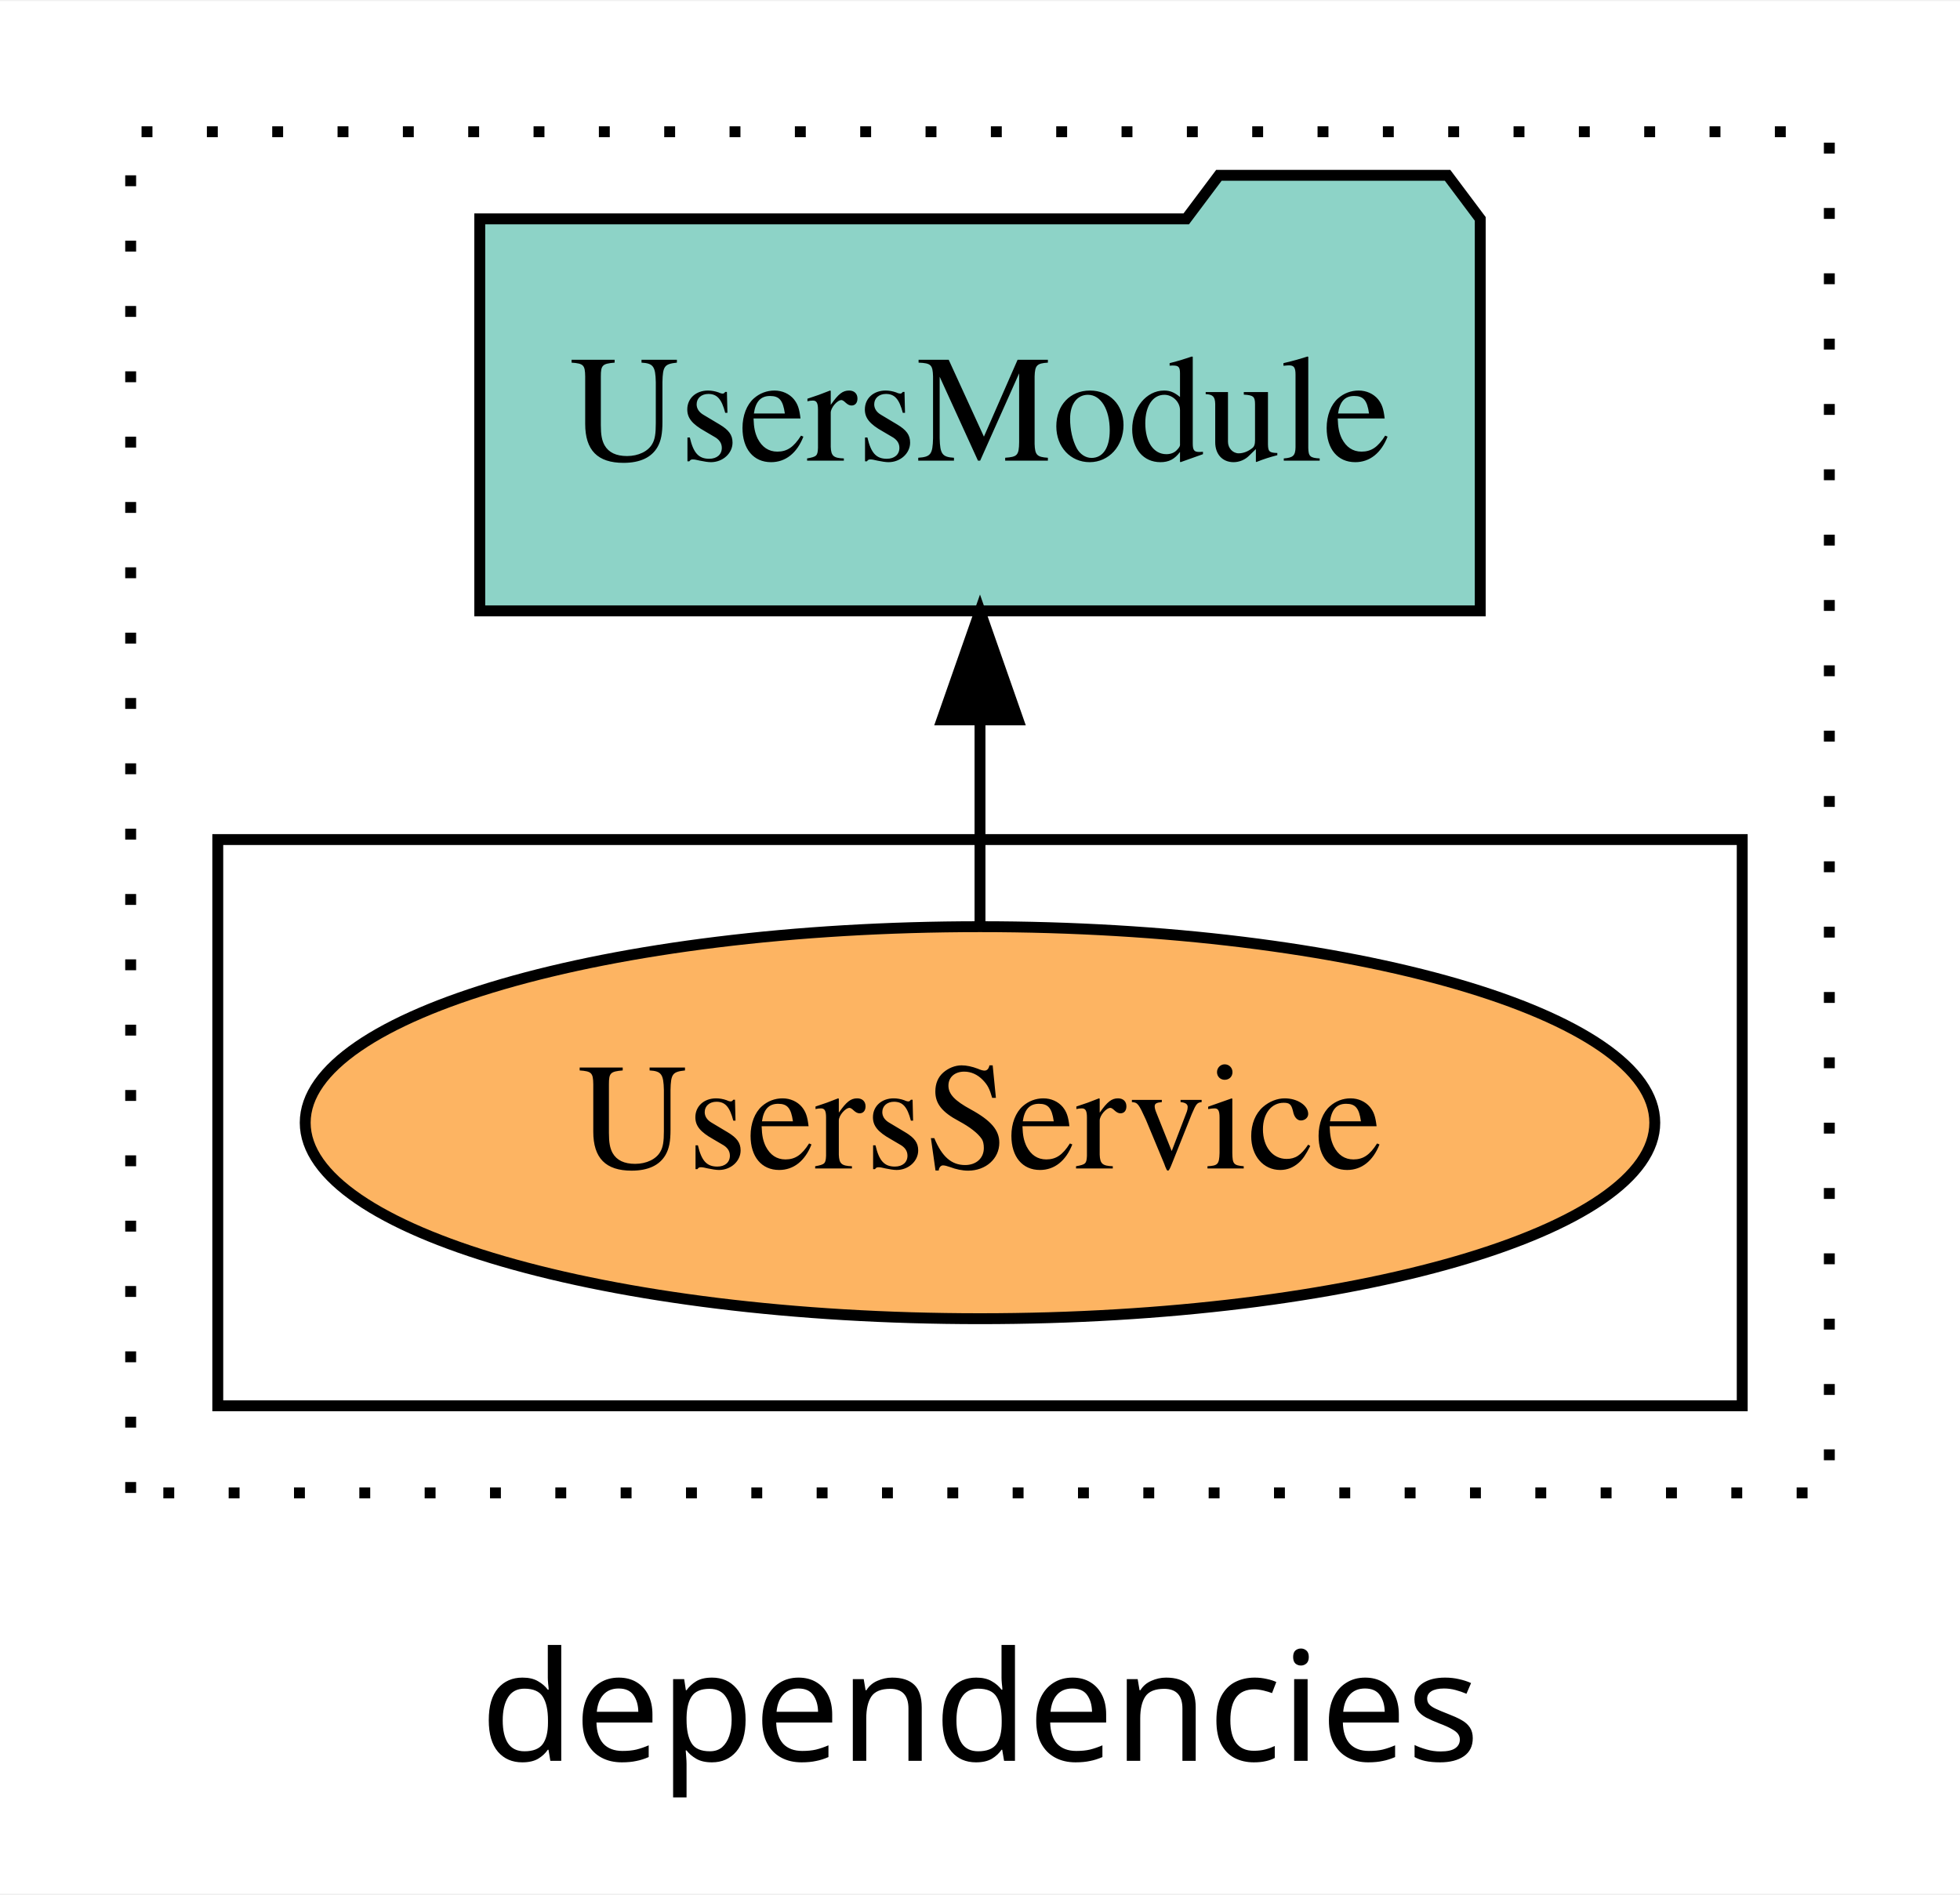
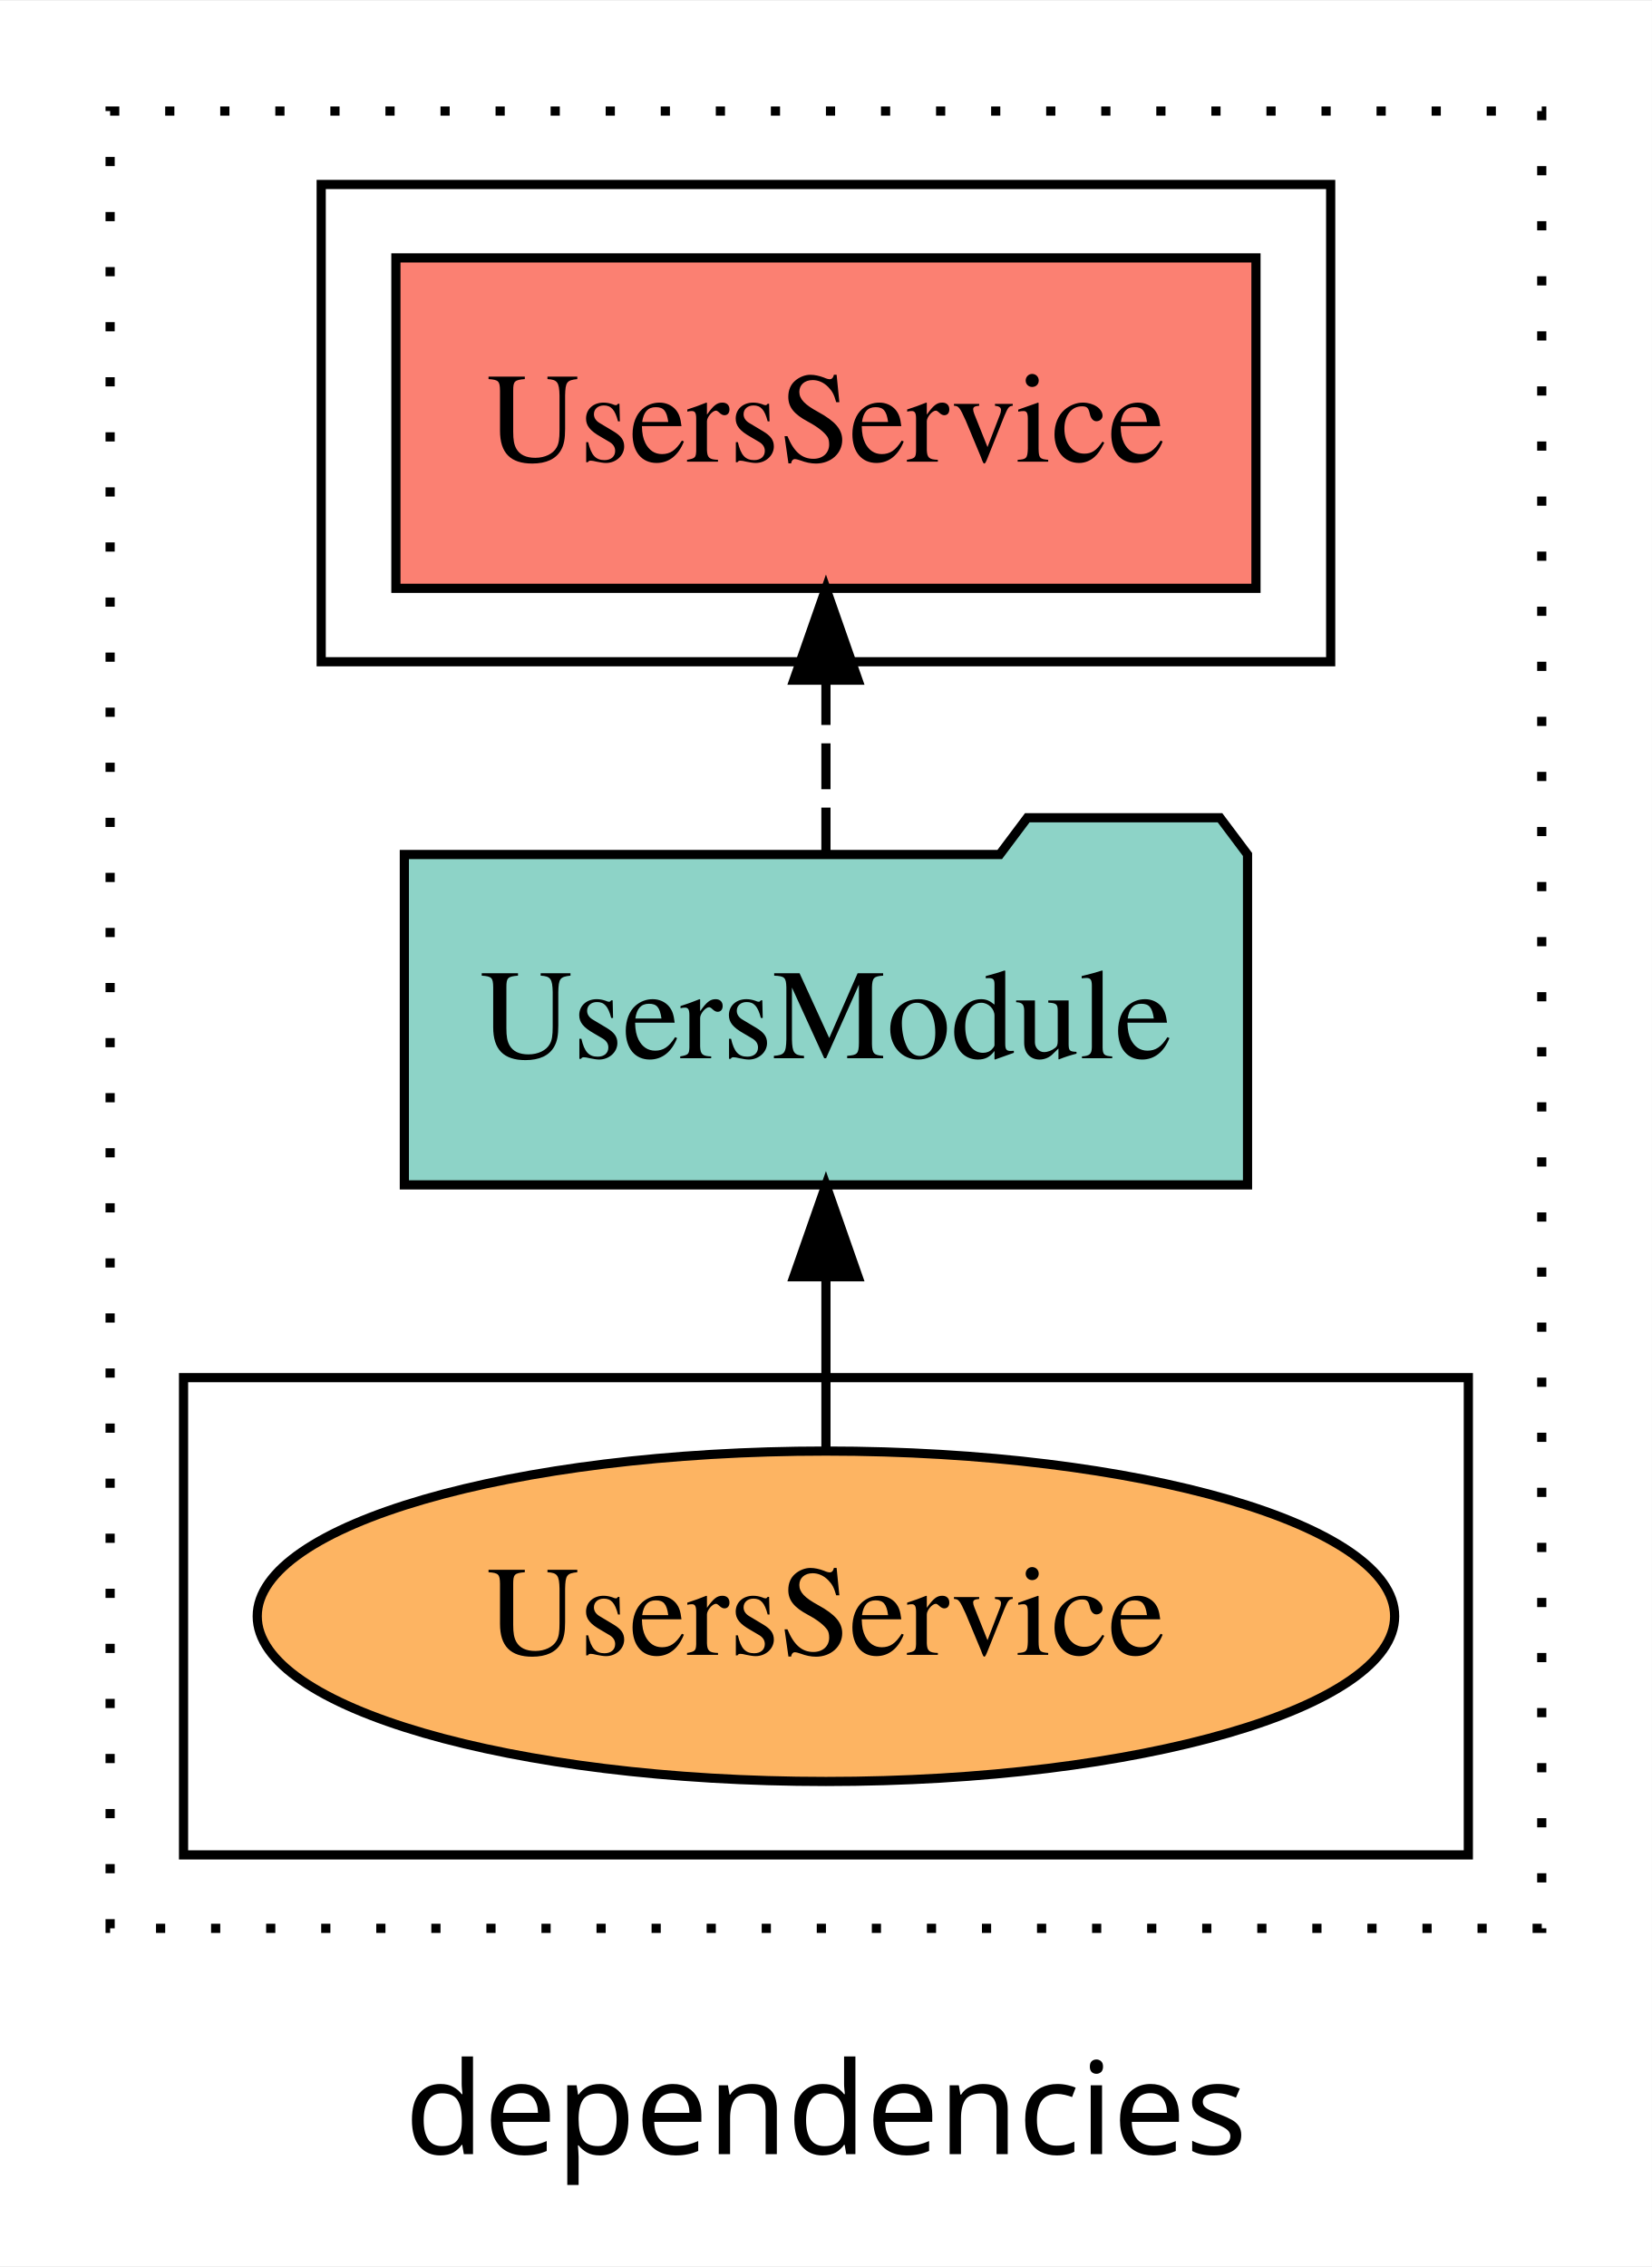
- <svg xmlns="http://www.w3.org/2000/svg" width="180pt" height="174pt" viewBox="0.00 0.00 180.00 173.80">
-   <g id="graph0" class="graph" transform="scale(1 1) rotate(0) translate(4 169.8)">
-     <polygon fill="white" stroke="transparent" points="-4,4 -4,-169.8 176,-169.8 176,4 -4,4" />
+ <svg xmlns="http://www.w3.org/2000/svg" width="180pt" height="247pt" viewBox="0.00 0.00 180.00 246.80">
+   <g id="graph0" class="graph" transform="scale(1 1) rotate(0) translate(4 242.8)">
+     <polygon fill="white" stroke="transparent" points="-4,4 -4,-242.8 176,-242.8 176,4 -4,4" />
    <text text-anchor="middle" x="86" y="-8.2" font-family="sans-serif" font-size="14.00">dependencies</text>
    <g id="clust1" class="cluster">
-       <polygon fill="none" stroke="black" stroke-dasharray="1,5" points="8,-32.8 8,-157.8 164,-157.8 164,-32.8 8,-32.8" />
+       <polygon fill="none" stroke="black" stroke-dasharray="1,5" points="8,-32.8 8,-230.8 164,-230.8 164,-32.8 8,-32.8" />
+     </g>
+     <g id="clust4" class="cluster">
+       <polygon fill="none" stroke="black" points="31,-170.8 31,-222.8 141,-222.8 141,-170.8 31,-170.8" />
    </g>
    <g id="clust6" class="cluster">
      <polygon fill="none" stroke="black" points="16,-40.8 16,-92.8 156,-92.8 156,-40.8 16,-40.8" />
    </g>
    <g id="node1" class="node">
-       <ellipse fill="#fdb462" stroke="black" cx="86" cy="-66.8" rx="61.97" ry="18" />
-       <text text-anchor="middle" x="86" y="-62.6" font-family="Times,serif" font-size="14.00">UsersService</text>
+       <polygon fill="#fb8072" stroke="black" points="132.86,-214.8 39.14,-214.8 39.14,-178.8 132.86,-178.8 132.86,-214.8" />
+       <text text-anchor="middle" x="86" y="-192.6" font-family="Times,serif" font-size="14.00">UsersService </text>
    </g>
    <g id="node2" class="node">
      <polygon fill="#8dd3c7" stroke="black" points="131.94,-149.8 128.94,-153.8 107.94,-153.8 104.94,-149.8 40.06,-149.8 40.06,-113.8 131.94,-113.8 131.94,-149.8" />
      <text text-anchor="middle" x="86" y="-127.6" font-family="Times,serif" font-size="14.00">UsersModule</text>
    </g>
    <g id="edge1" class="edge">
+       <path fill="none" stroke="black" stroke-dasharray="5,2" d="M86,-149.91C86,-149.91 86,-168.79 86,-168.79" />
+       <polygon fill="black" stroke="black" points="82.5,-168.79 86,-178.79 89.5,-168.79 82.5,-168.79" />
+     </g>
+     <g id="node3" class="node">
+       <ellipse fill="#fdb462" stroke="black" cx="86" cy="-66.8" rx="61.97" ry="18" />
+       <text text-anchor="middle" x="86" y="-62.6" font-family="Times,serif" font-size="14.00">UsersService</text>
+     </g>
+     <g id="edge2" class="edge">
      <path fill="none" stroke="black" d="M86,-84.91C86,-84.91 86,-103.79 86,-103.79" />
      <polygon fill="black" stroke="black" points="82.5,-103.79 86,-113.79 89.5,-103.79 82.5,-103.79" />
    </g>
  </g>
</svg>
